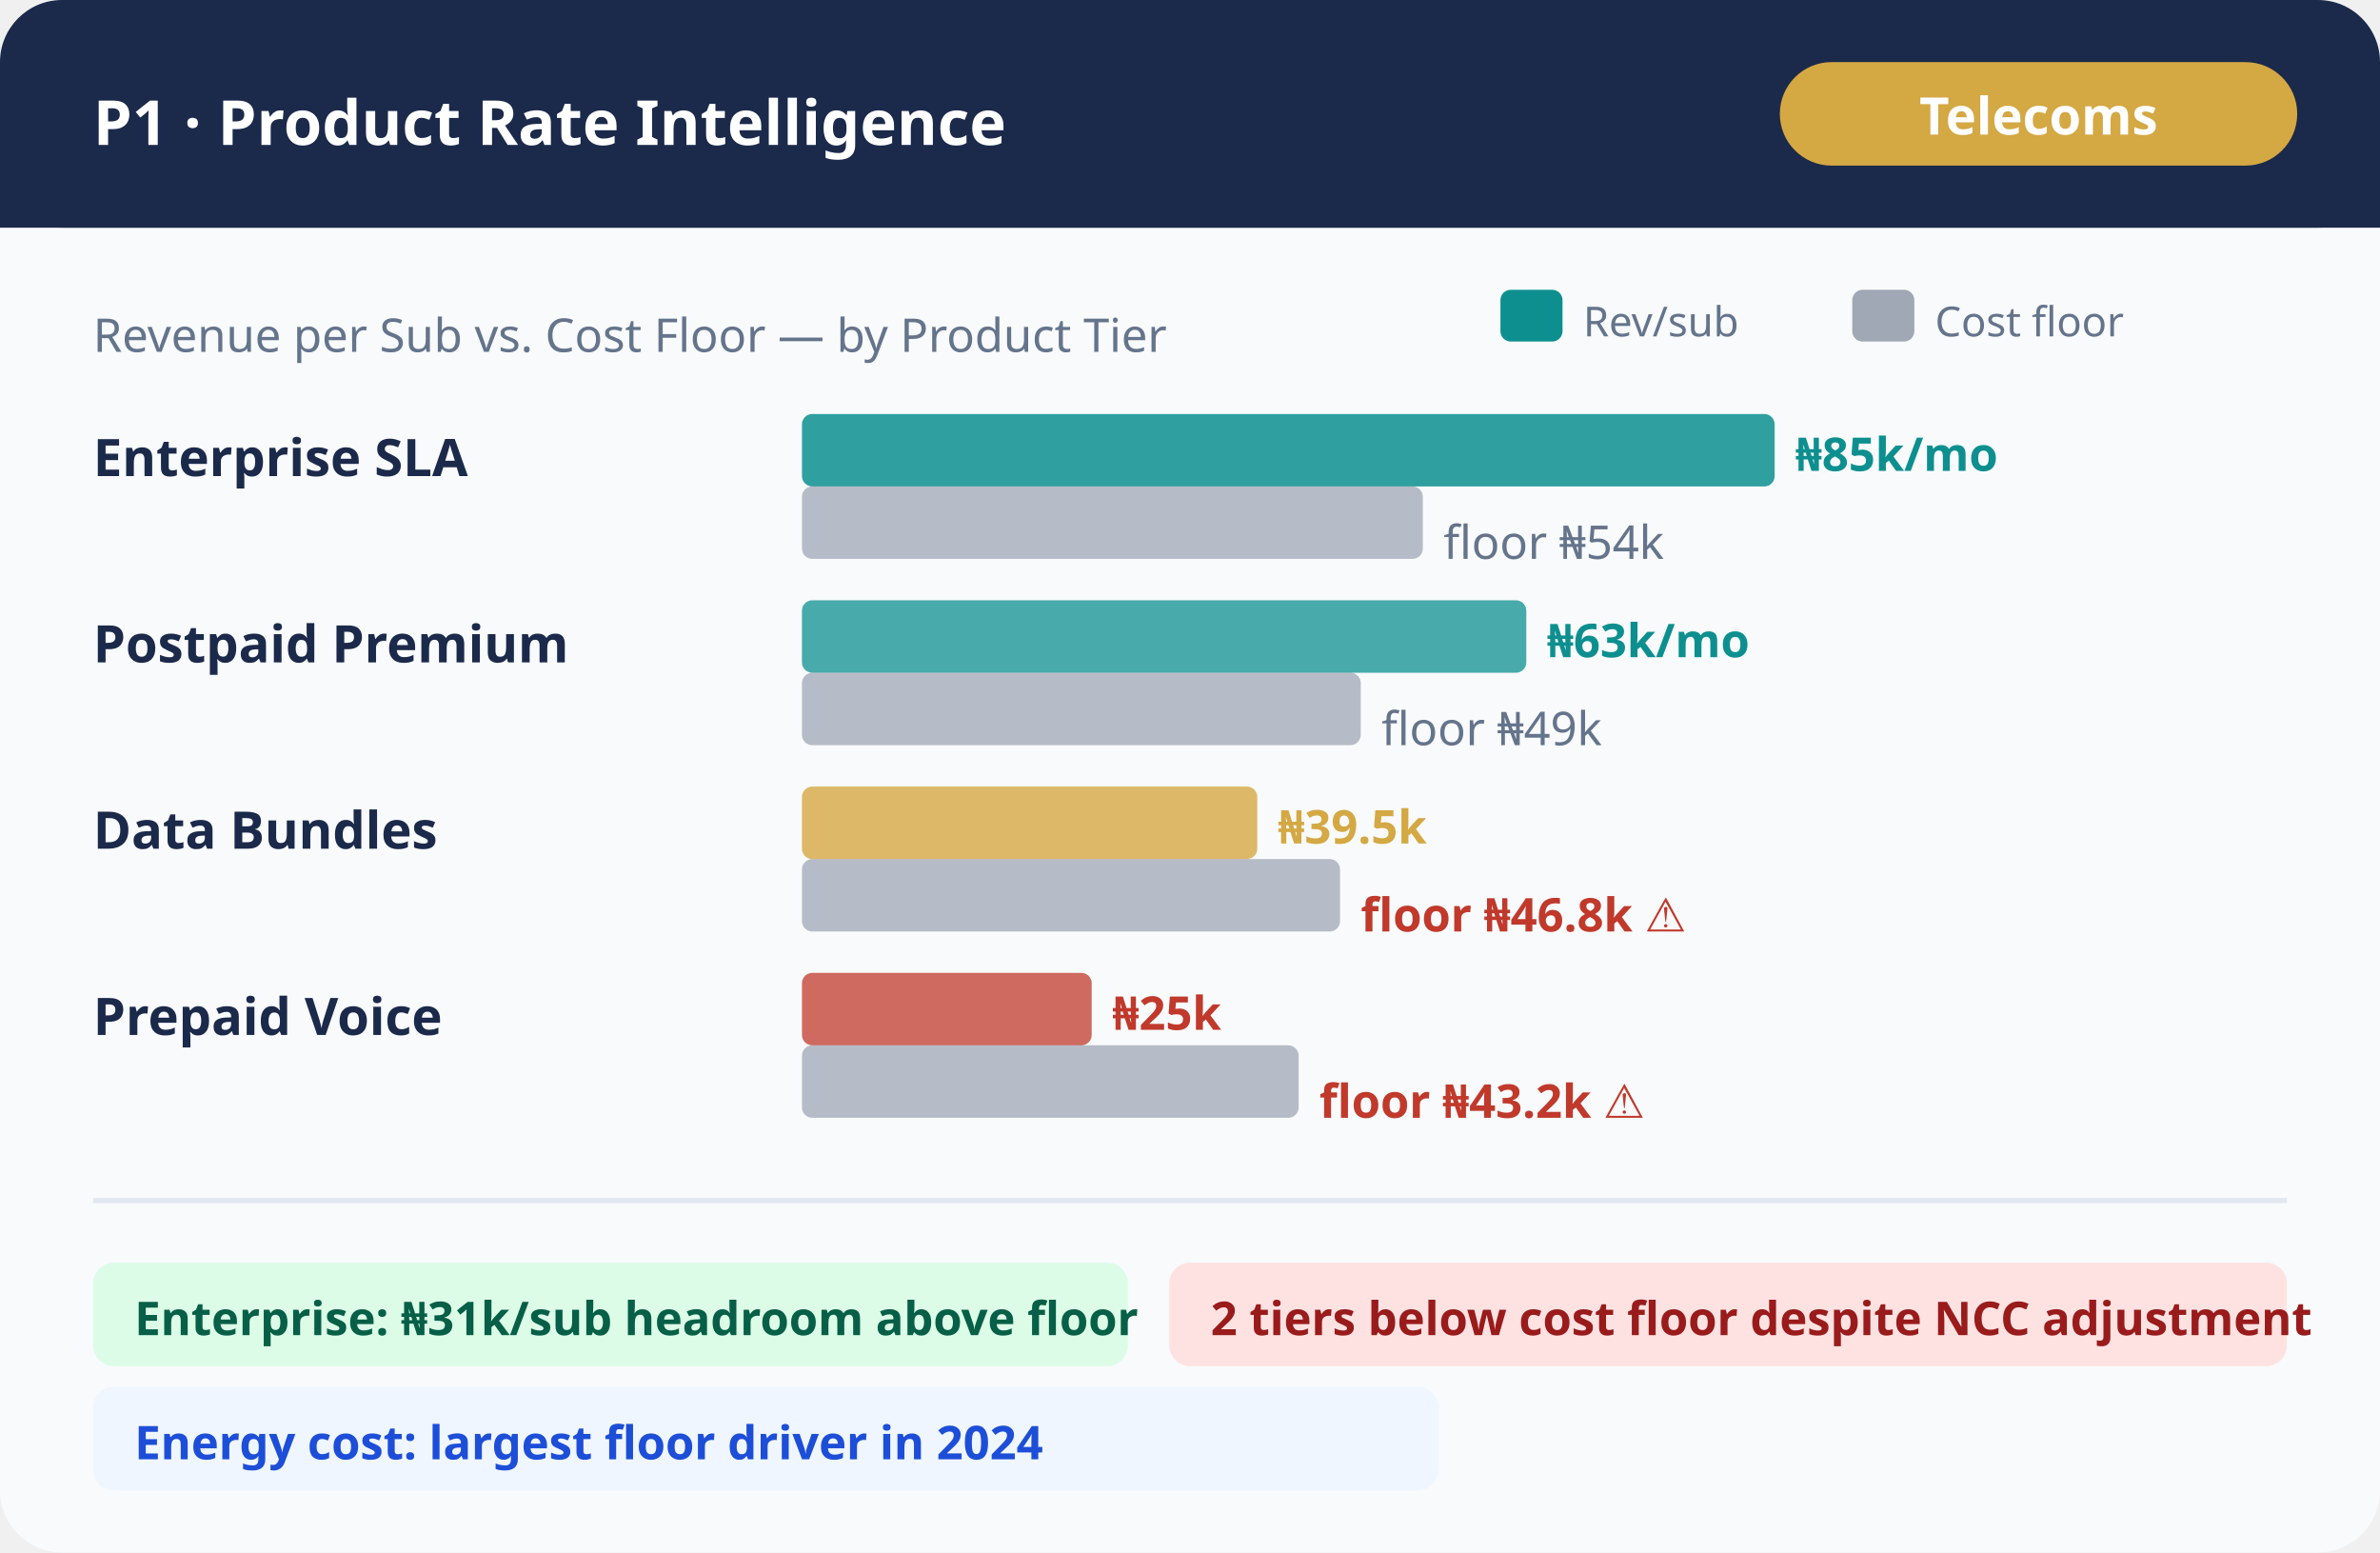
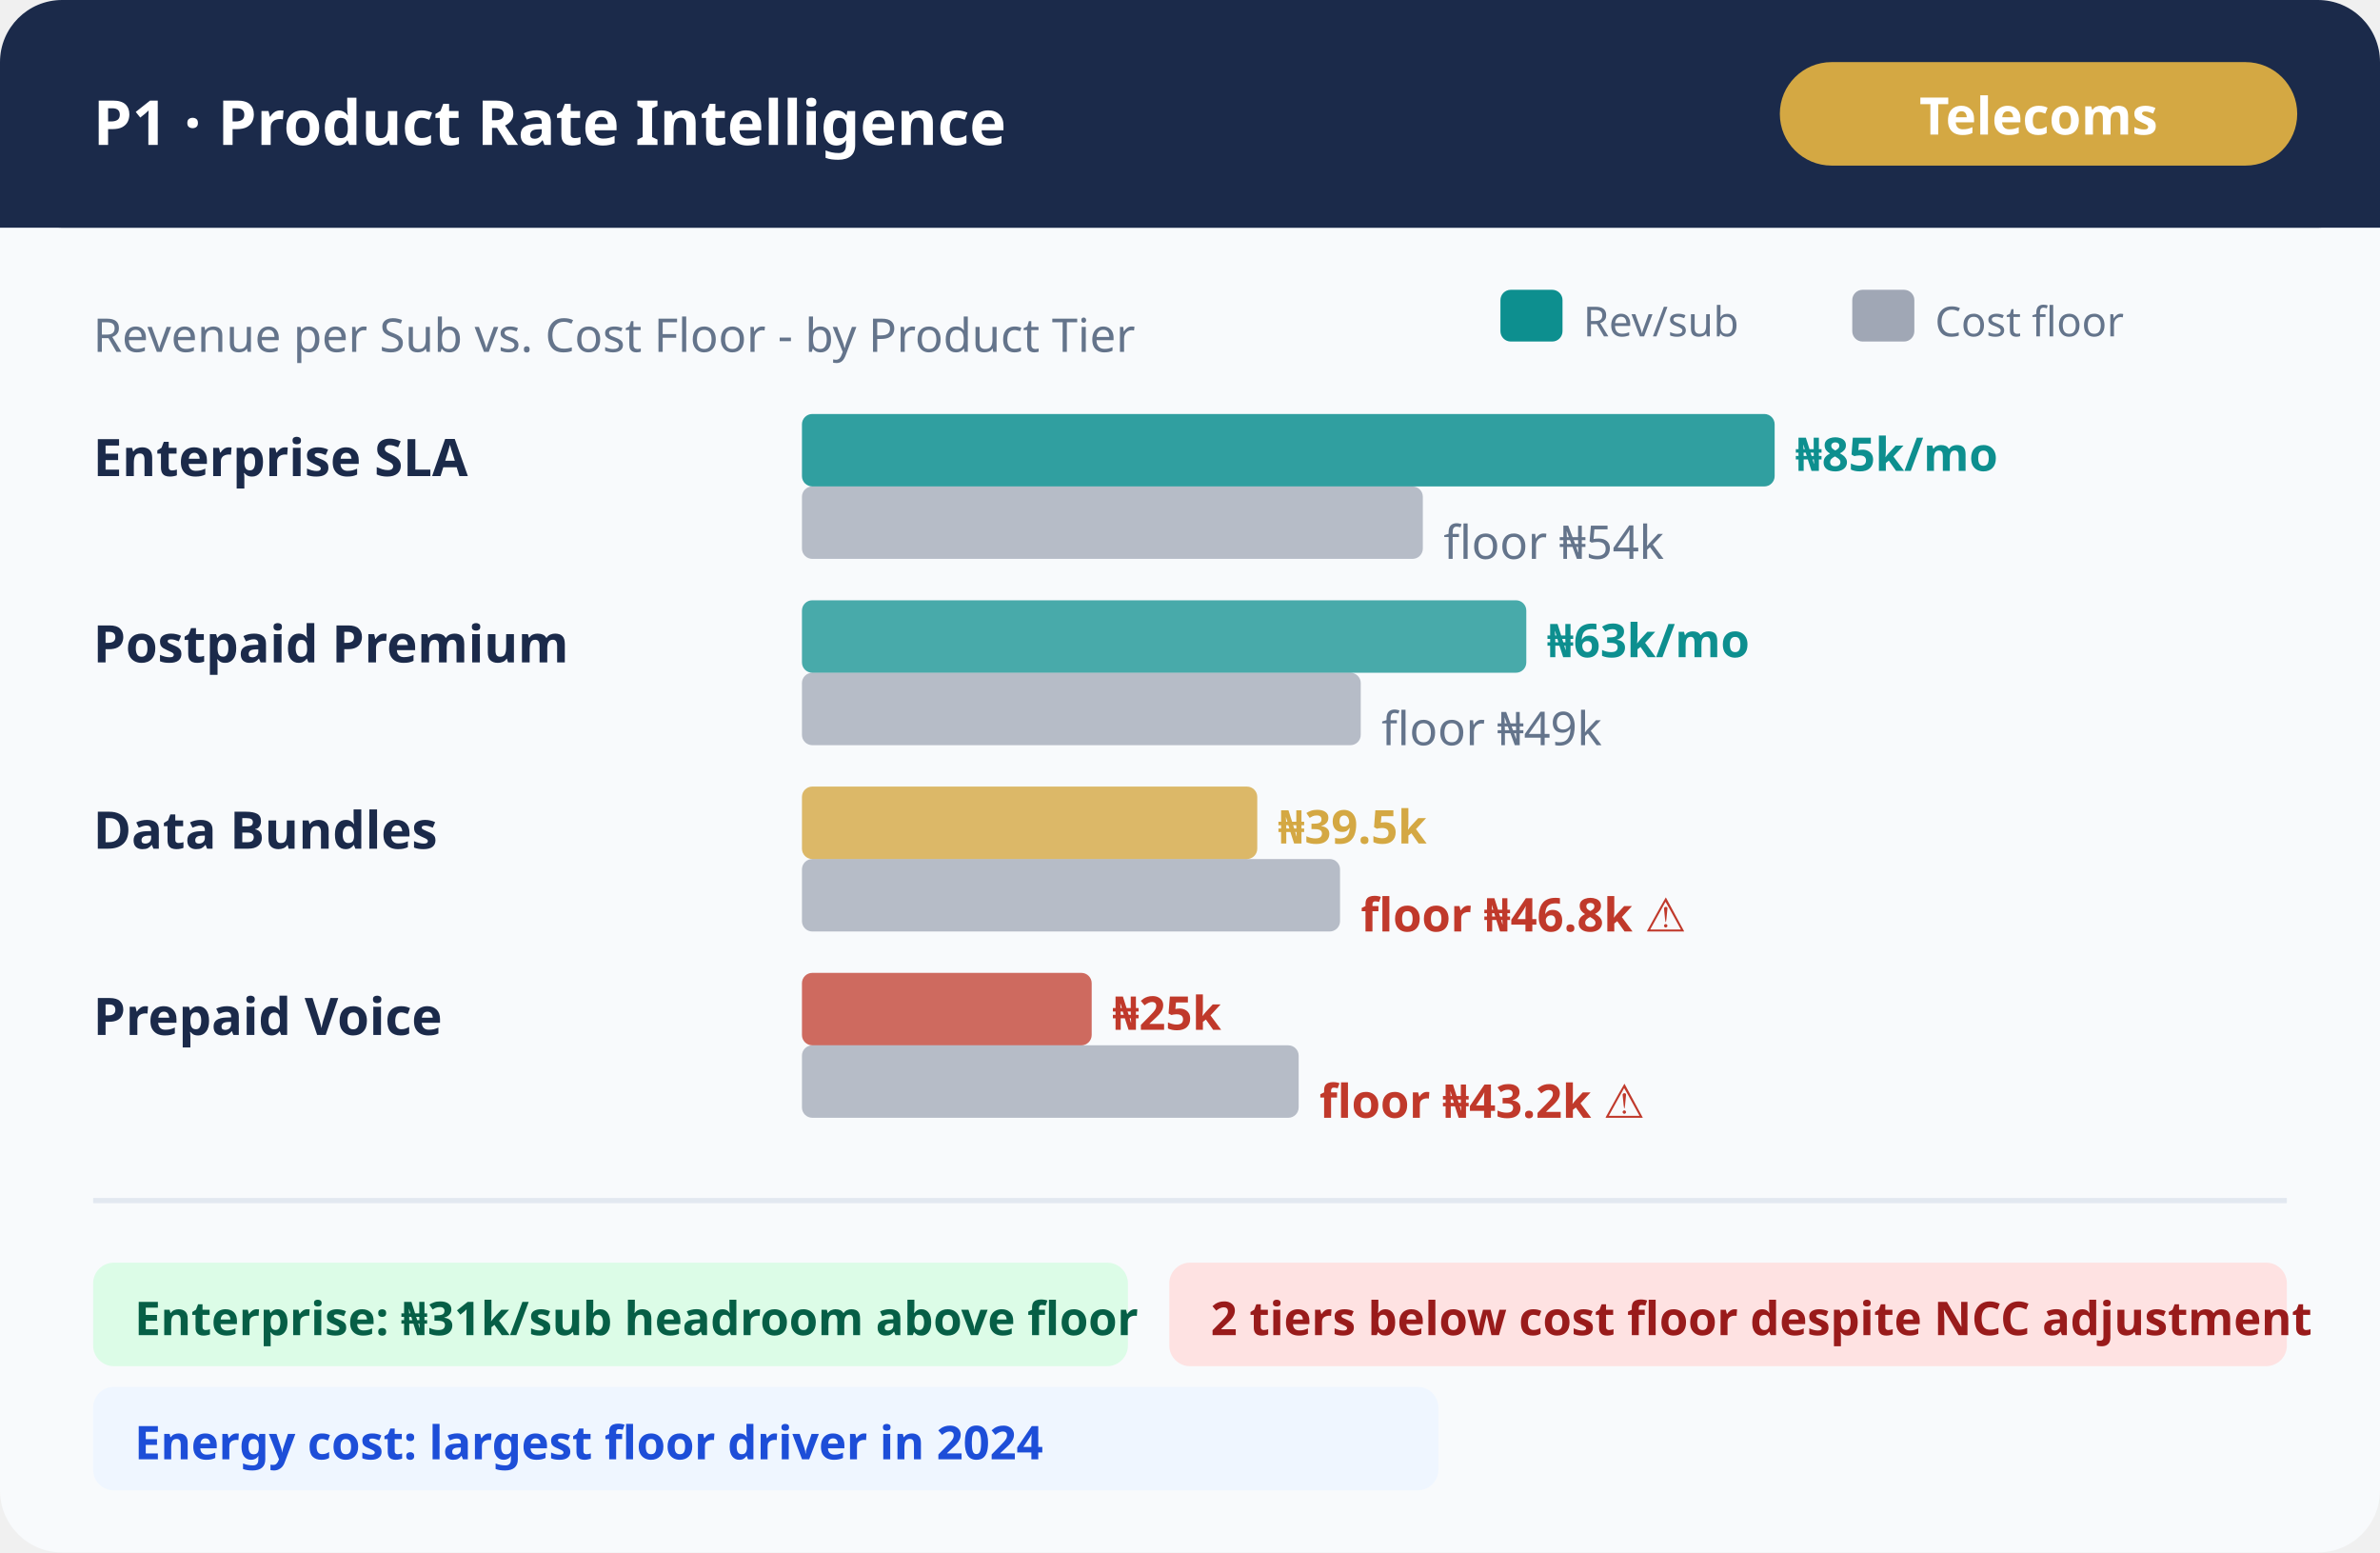
<svg xmlns="http://www.w3.org/2000/svg" viewBox="0 0 460 300" font-family="DM Sans, sans-serif">
  <rect width="460" height="300" fill="#F8FAFC" rx="12" />
  <rect width="460" height="44" fill="#1B2A4A" rx="12" />
  <rect y="32" width="460" height="12" fill="#1B2A4A" />
  <text x="18" y="28" font-size="12" font-weight="700" fill="white">P1 · Product Rate Intelligence</text>
  <rect x="344" y="12" width="100" height="20" fill="#D4A843" rx="10" />
  <text x="394" y="26" text-anchor="middle" font-size="10" font-weight="600" fill="white">Telecoms</text>
-   <text x="18" y="68" font-size="9" fill="#64748B">Revenue per Sub vs. Cost Floor — by Product Tier</text>
+   <text x="18" y="68" font-size="9" fill="#64748B">Revenue per Sub vs. Cost Floor - by Product Tier</text>
  <rect x="290" y="56" width="12" height="10" fill="#0D8F8F" rx="2" />
  <text x="306" y="65" font-size="8" fill="#64748B">Rev/sub</text>
  <rect x="358" y="56" width="12" height="10" fill="#1B2A4A" rx="2" opacity="0.4" />
  <text x="374" y="65" font-size="8" fill="#64748B">Cost floor</text>
  <text x="18" y="92" font-size="10" fill="#1B2A4A" font-weight="600">Enterprise SLA</text>
  <rect x="155" y="80" width="188" height="14" fill="#0D8F8F" rx="2" opacity="0.85" />
  <rect x="155" y="94" width="120" height="14" fill="#1B2A4A" rx="2" opacity="0.3" />
  <text x="347" y="91" font-size="9" fill="#0D8F8F" font-weight="700">₦85k/mo</text>
  <text x="279" y="108" font-size="9" fill="#64748B">floor ₦54k</text>
  <text x="18" y="128" font-size="10" fill="#1B2A4A" font-weight="600">Postpaid Premium</text>
  <rect x="155" y="116" width="140" height="14" fill="#0D8F8F" rx="2" opacity="0.75" />
  <rect x="155" y="130" width="108" height="14" fill="#1B2A4A" rx="2" opacity="0.3" />
  <text x="299" y="127" font-size="9" fill="#0D8F8F" font-weight="700">₦63k/mo</text>
  <text x="267" y="144" font-size="9" fill="#64748B">floor ₦49k</text>
  <text x="18" y="164" font-size="10" fill="#1B2A4A" font-weight="600">Data Bundles</text>
  <rect x="155" y="152" width="88" height="14" fill="#D4A843" rx="2" opacity="0.8" />
  <rect x="155" y="166" width="104" height="14" fill="#1B2A4A" rx="2" opacity="0.3" />
  <text x="247" y="163" font-size="9" fill="#D4A843" font-weight="700">₦39.5k</text>
  <text x="263" y="180" font-size="9" fill="#C0392B" font-weight="600">floor ₦46.8k ⚠</text>
  <text x="18" y="200" font-size="10" fill="#1B2A4A" font-weight="600">Prepaid Voice</text>
  <rect x="155" y="188" width="56" height="14" fill="#C0392B" rx="2" opacity="0.75" />
  <rect x="155" y="202" width="96" height="14" fill="#1B2A4A" rx="2" opacity="0.3" />
  <text x="215" y="199" font-size="9" fill="#C0392B" font-weight="700">₦25k</text>
  <text x="255" y="216" font-size="9" fill="#C0392B" font-weight="600">floor ₦43.2k ⚠</text>
  <line x1="18" y1="232" x2="442" y2="232" stroke="#E2E8F0" stroke-width="1" />
  <rect x="18" y="244" width="200" height="20" fill="#DCFCE7" rx="4" />
  <text x="26" y="258" font-size="9" fill="#065F46" font-weight="600">Enterprise: ₦31k/sub headroom above floor</text>
  <rect x="226" y="244" width="216" height="20" fill="#FEE2E2" rx="4" />
  <text x="234" y="258" font-size="9" fill="#991B1B" font-weight="600">2 tiers below cost floor despite NCC adjustment</text>
  <rect x="18" y="268" width="260" height="20" fill="#EFF6FF" rx="4" />
  <text x="26" y="282" font-size="9" fill="#1D4ED8" font-weight="600">Energy cost: largest floor driver in 2024</text>
</svg>
